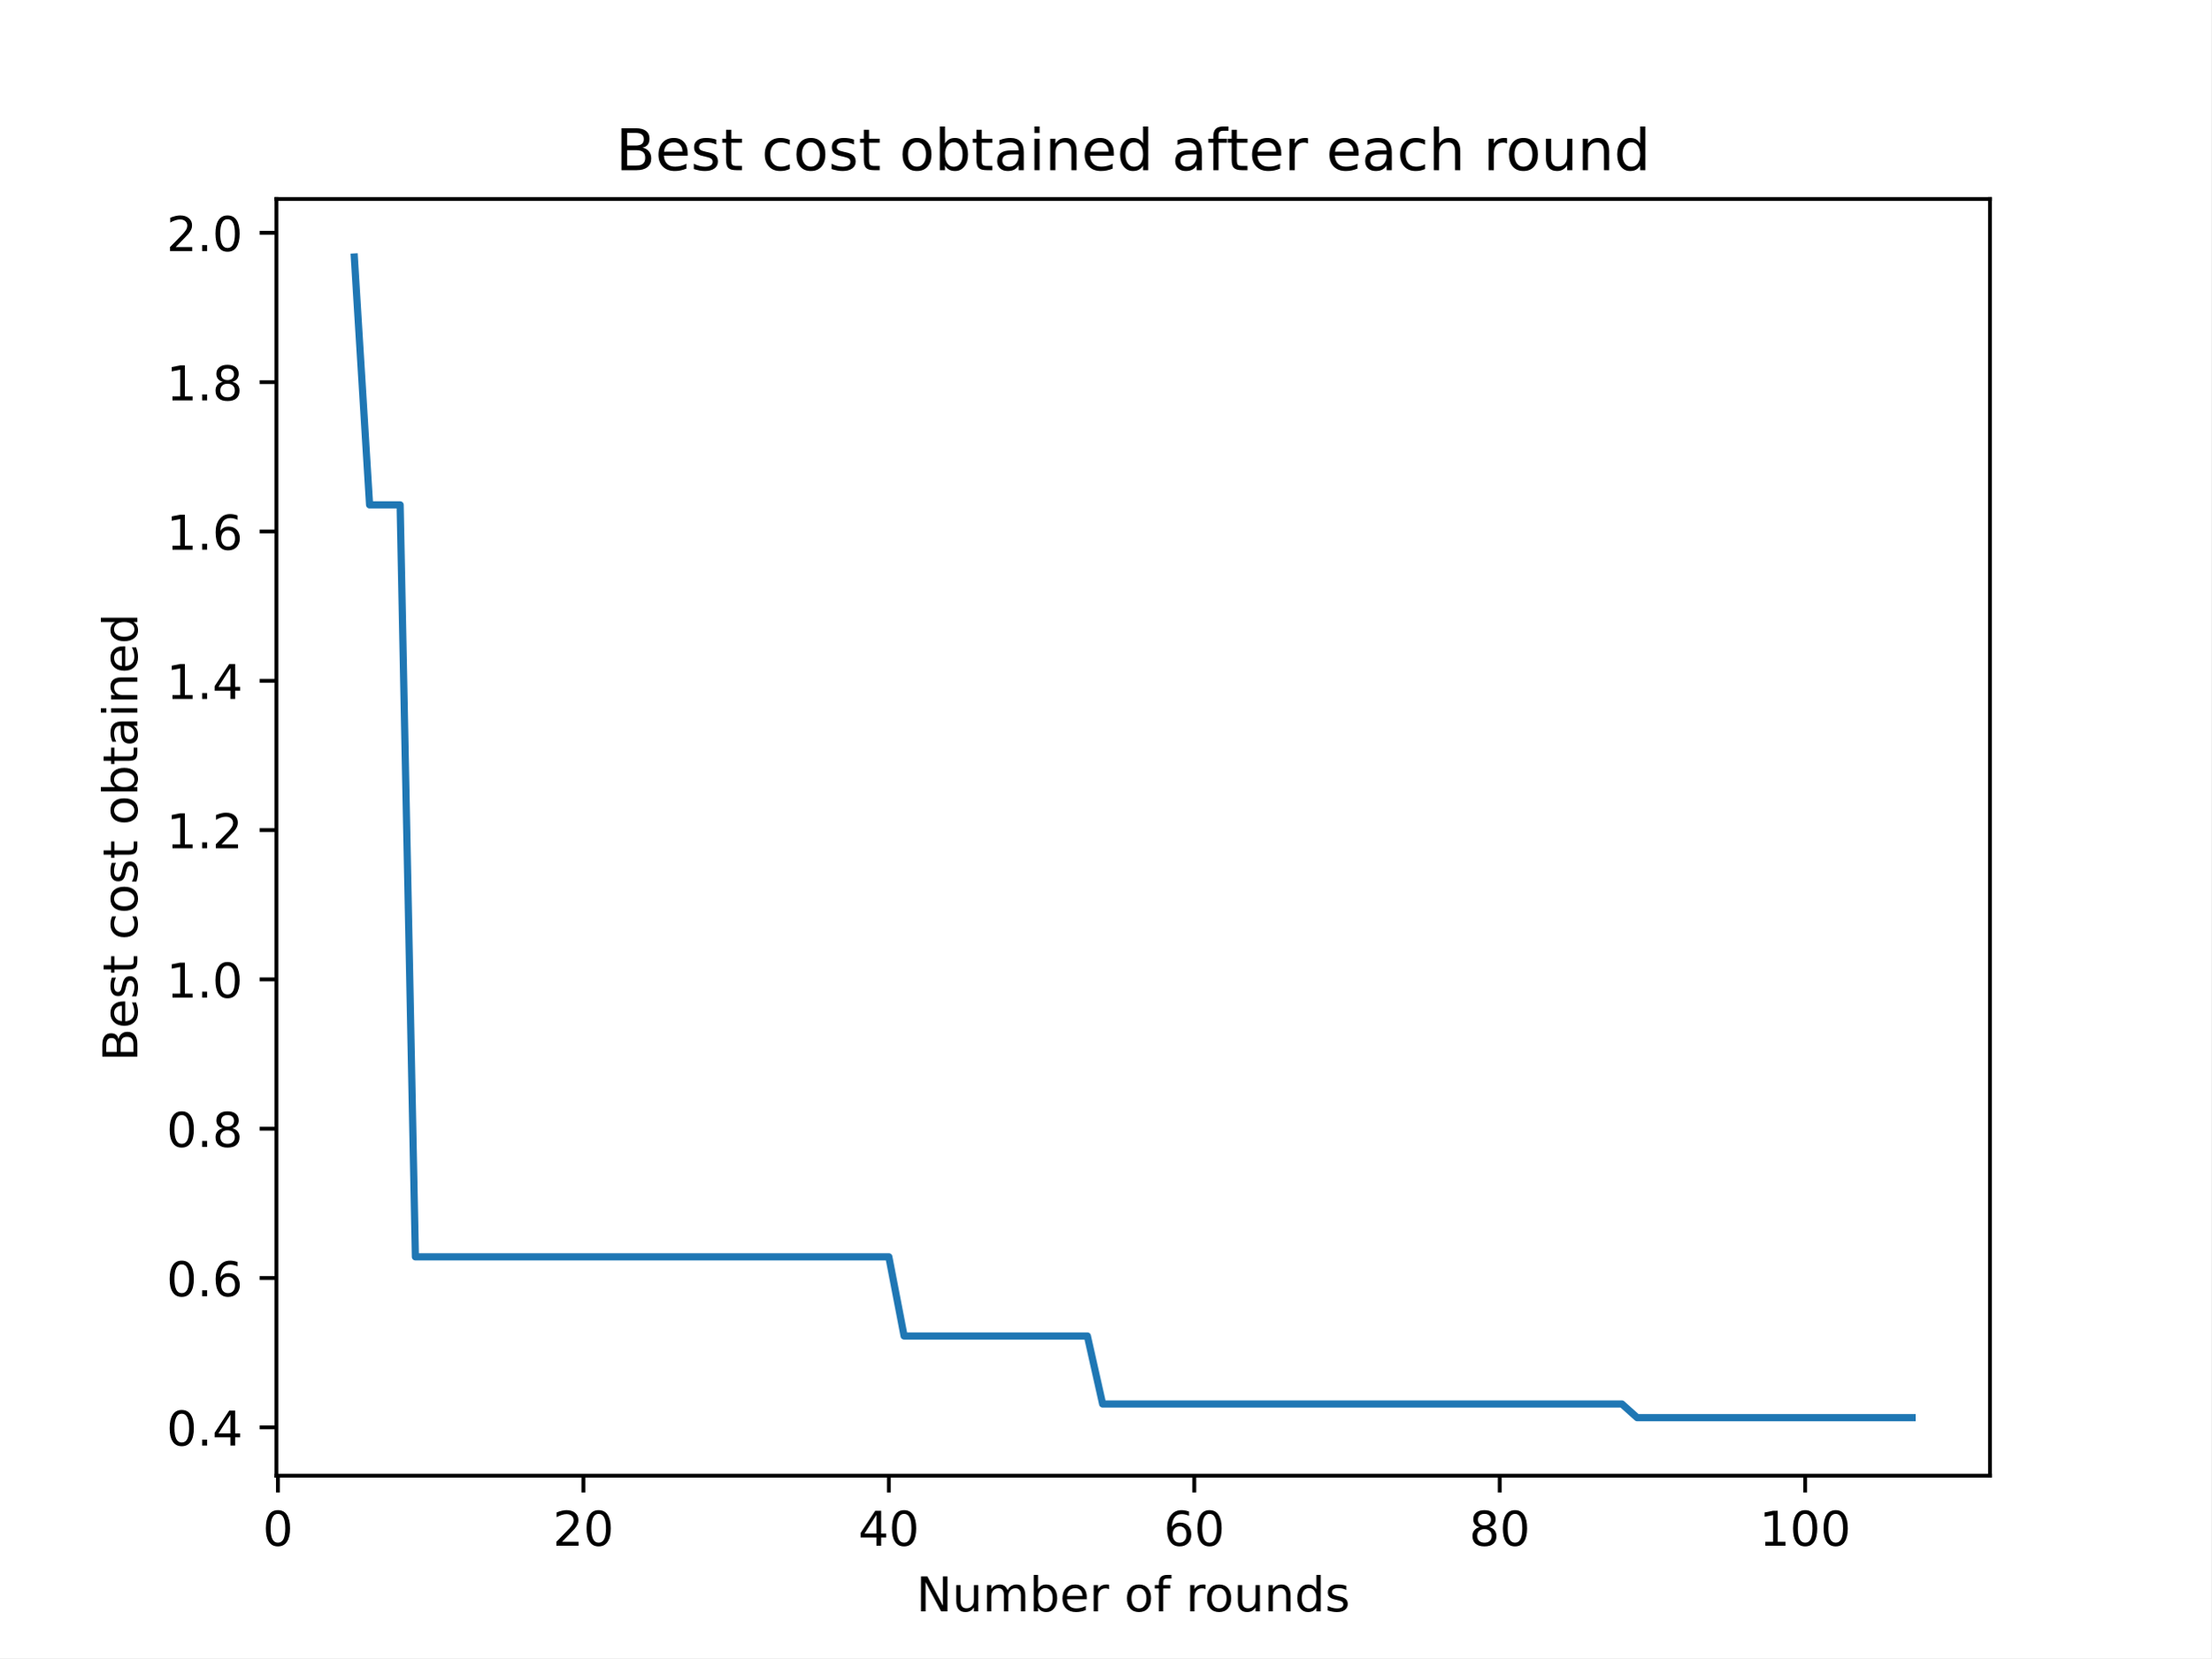
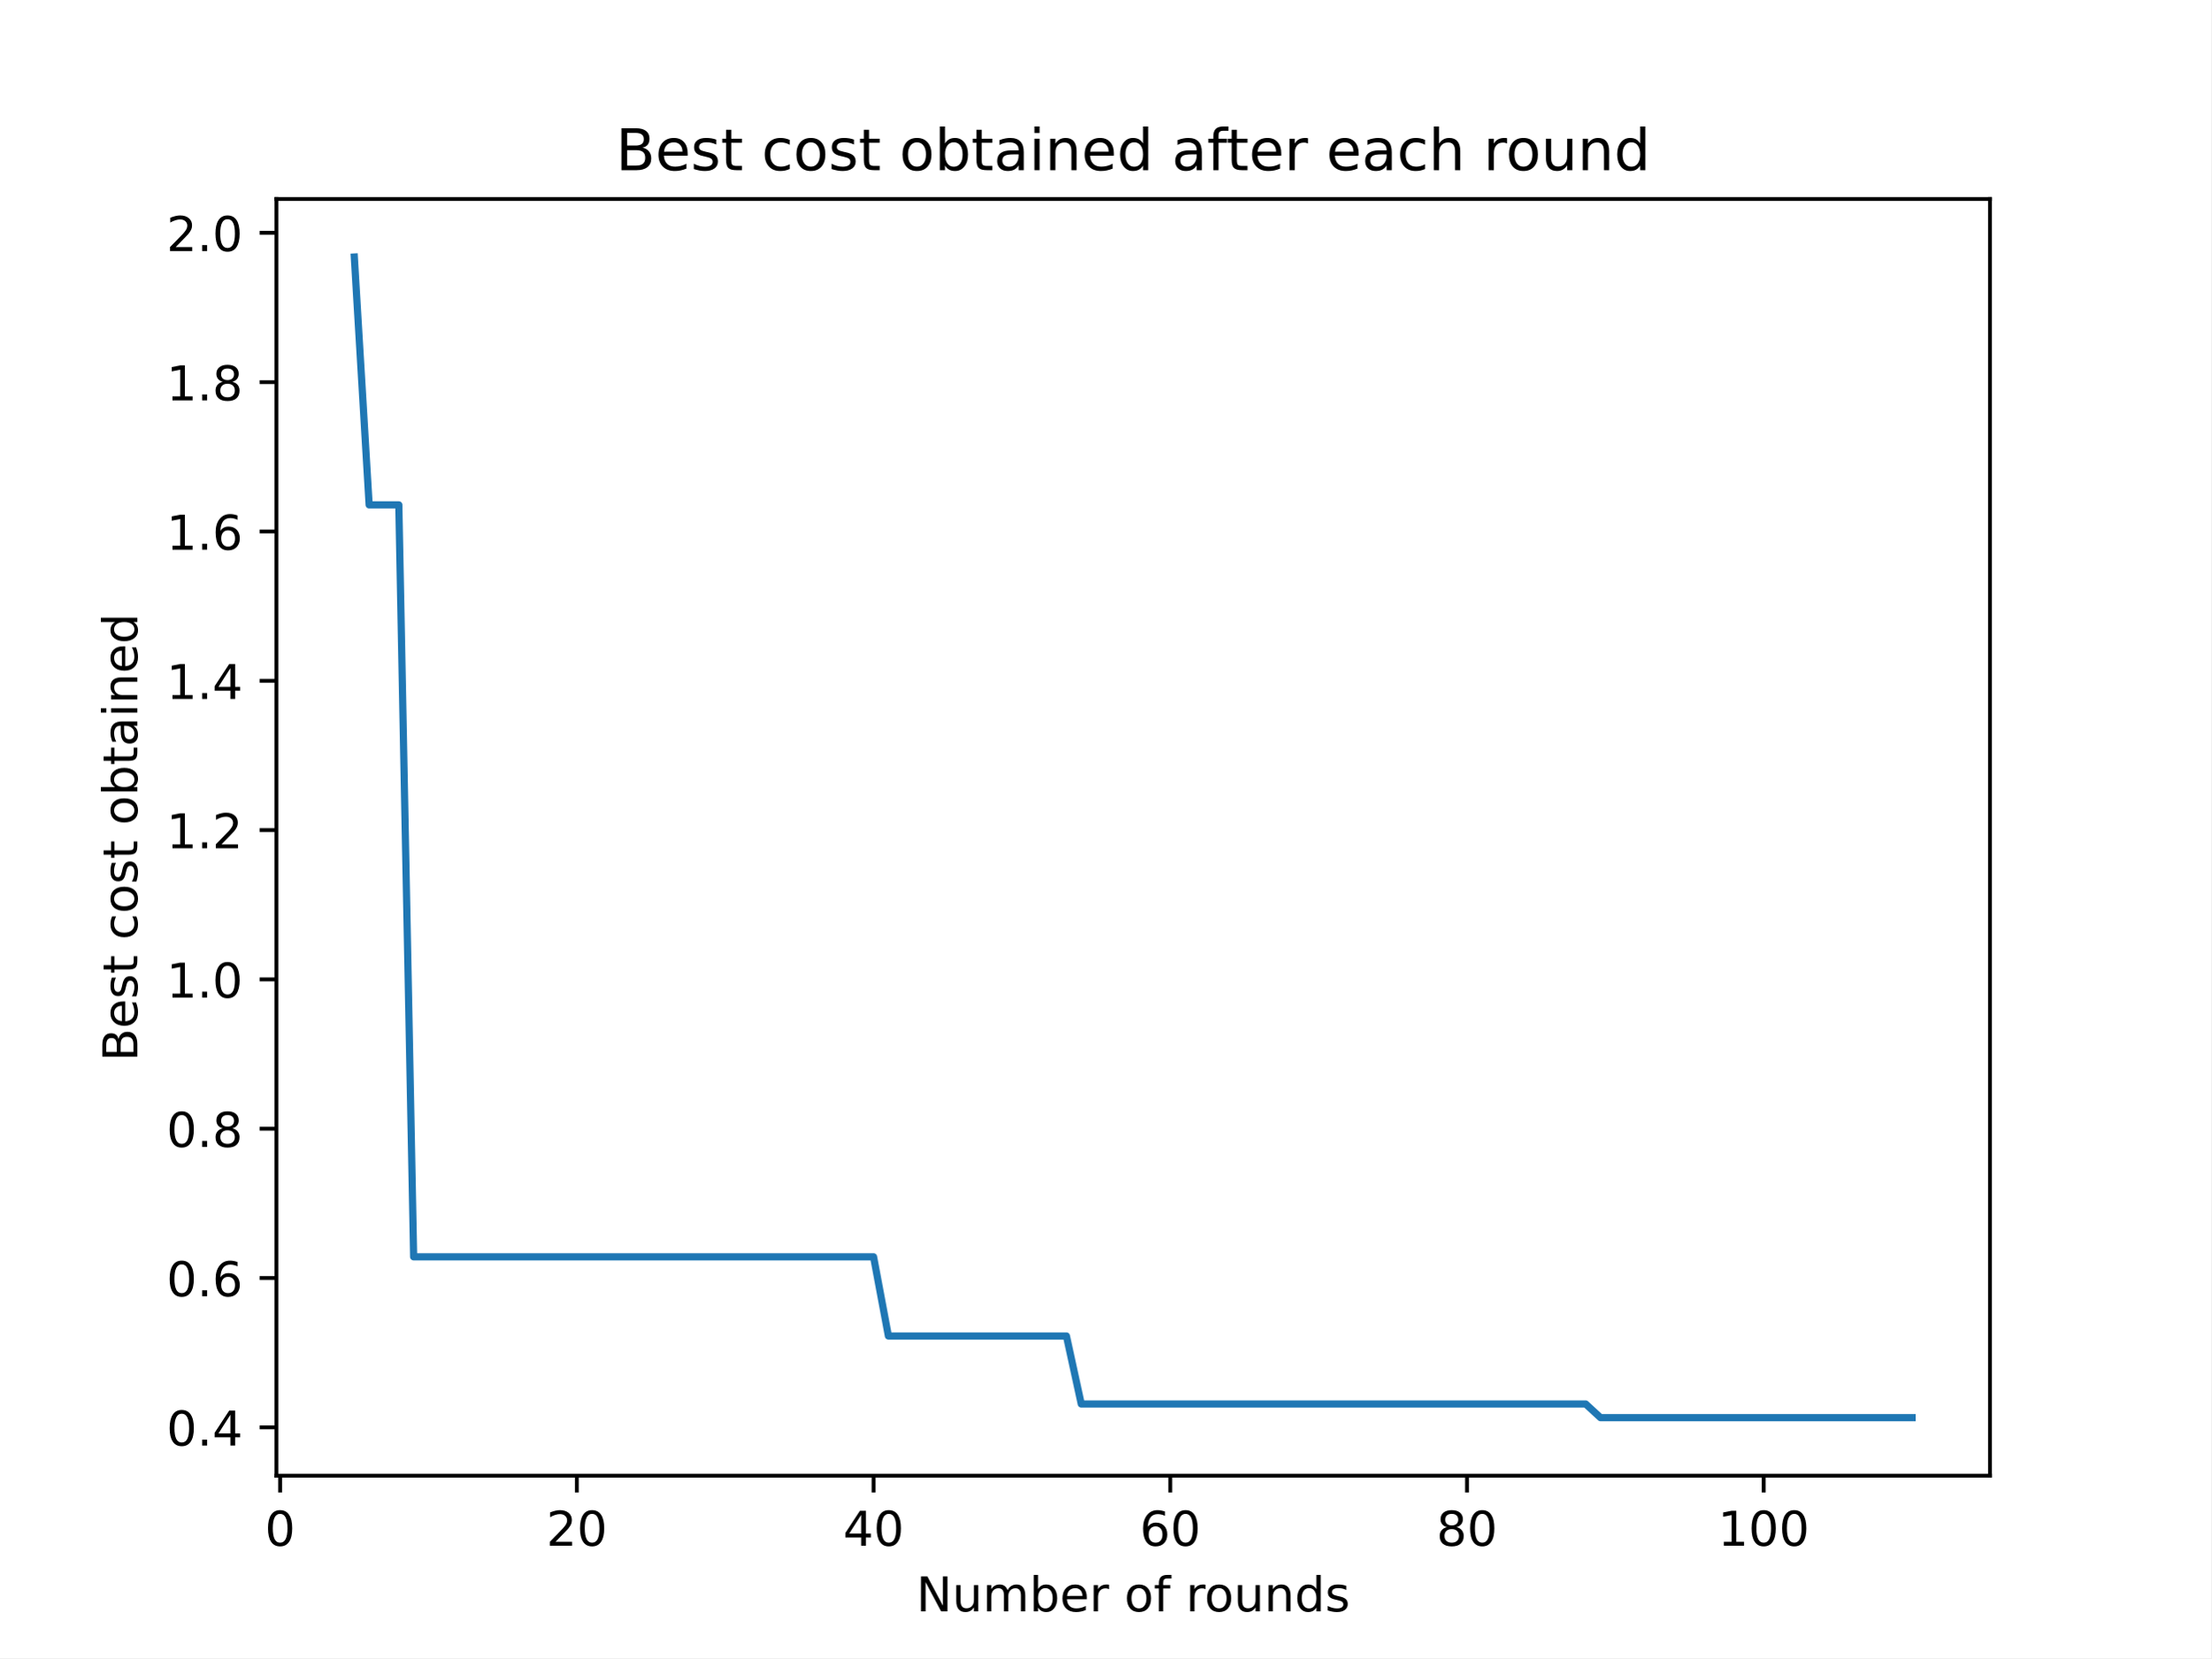
<svg xmlns="http://www.w3.org/2000/svg" xmlns:xlink="http://www.w3.org/1999/xlink" height="345.6pt" version="1.1" viewBox="0 0 460.8 345.6" width="460.8pt">
  <defs>
    <style type="text/css">*{stroke-linecap:butt;stroke-linejoin:round;}</style>
  </defs>
  <g id="figure_1">
    <g id="patch_1">
      <path d="M 0 345.6  L 460.8 345.6  L 460.8 0  L 0 0  z " style="fill:#ffffff;" />
    </g>
    <g id="axes_1">
      <g id="patch_2">
        <path d="M 57.6 307.584  L 414.72 307.584  L 414.72 41.472  L 57.6 41.472  z " style="fill:#ffffff;" />
      </g>
      <g id="matplotlib.axis_1">
        <g id="xtick_1">
          <g id="line2d_1">
            <defs>
-               <path d="M 0 0  L 0 3.5  " id="ma9a8dce4a8" style="stroke:#000000;stroke-width:0.8;" />
+               <path d="M 0 0  L 0 3.5  " id="m6121ec1917" style="stroke:#000000;stroke-width:0.8;" />
            </defs>
            <g>
-               <use style="stroke:#000000;stroke-width:0.8;" x="57.918" xlink:href="#ma9a8dce4a8" y="307.584" />
+               <use style="stroke:#000000;stroke-width:0.8;" x="58.373" xlink:href="#m6121ec1917" y="307.584" />
            </g>
          </g>
          <g id="text_1">
-             <g transform="translate(54.73704 322.1824)scale(0.1 -0.1)">
+             <g transform="translate(55.19174 322.1824)scale(0.1 -0.1)">
              <defs>
                <path d="M 2034 4250  Q 1547 4250 1301 3770  Q 1056 3291 1056 2328  Q 1056 1369 1301 889  Q 1547 409 2034 409  Q 2525 409 2770 889  Q 3016 1369 3016 2328  Q 3016 3291 2770 3770  Q 2525 4250 2034 4250  z M 2034 4750  Q 2819 4750 3233 4129  Q 3647 3509 3647 2328  Q 3647 1150 3233 529  Q 2819 -91 2034 -91  Q 1250 -91 836 529  Q 422 1150 422 2328  Q 422 3509 836 4129  Q 1250 4750 2034 4750  z " id="DejaVuSans-30" transform="scale(0.015625)" />
              </defs>
              <use xlink:href="#DejaVuSans-30" />
            </g>
          </g>
        </g>
        <g id="xtick_2">
          <g id="line2d_2">
            <g>
-               <use style="stroke:#000000;stroke-width:0.8;" x="121.576" xlink:href="#ma9a8dce4a8" y="307.584" />
+               <use style="stroke:#000000;stroke-width:0.8;" x="120.212" xlink:href="#m6121ec1917" y="307.584" />
            </g>
          </g>
          <g id="text_2">
-             <g transform="translate(115.2135 322.1824)scale(0.1 -0.1)">
+             <g transform="translate(113.8494 322.1824)scale(0.1 -0.1)">
              <defs>
                <path d="M 1228 531  L 3431 531  L 3431 0  L 469 0  L 469 531  Q 828 903 1448 1529  Q 2069 2156 2228 2338  Q 2531 2678 2651 2914  Q 2772 3150 2772 3378  Q 2772 3750 2511 3984  Q 2250 4219 1831 4219  Q 1534 4219 1204 4116  Q 875 4013 500 3803  L 500 4441  Q 881 4594 1212 4672  Q 1544 4750 1819 4750  Q 2544 4750 2975 4387  Q 3406 4025 3406 3419  Q 3406 3131 3298 2873  Q 3191 2616 2906 2266  Q 2828 2175 2409 1742  Q 1991 1309 1228 531  z " id="DejaVuSans-32" transform="scale(0.015625)" />
              </defs>
              <use xlink:href="#DejaVuSans-32" />
              <use x="63.623" xlink:href="#DejaVuSans-30" />
            </g>
          </g>
        </g>
        <g id="xtick_3">
          <g id="line2d_3">
            <g>
-               <use style="stroke:#000000;stroke-width:0.8;" x="185.234" xlink:href="#ma9a8dce4a8" y="307.584" />
+               <use style="stroke:#000000;stroke-width:0.8;" x="182.051" xlink:href="#m6121ec1917" y="307.584" />
            </g>
          </g>
          <g id="text_3">
-             <g transform="translate(178.8713 322.1824)scale(0.1 -0.1)">
+             <g transform="translate(175.6884 322.1824)scale(0.1 -0.1)">
              <defs>
                <path d="M 2419 4116  L 825 1625  L 2419 1625  L 2419 4116  z M 2253 4666  L 3047 4666  L 3047 1625  L 3713 1625  L 3713 1100  L 3047 1100  L 3047 0  L 2419 0  L 2419 1100  L 313 1100  L 313 1709  L 2253 4666  z " id="DejaVuSans-34" transform="scale(0.015625)" />
              </defs>
              <use xlink:href="#DejaVuSans-34" />
              <use x="63.623" xlink:href="#DejaVuSans-30" />
            </g>
          </g>
        </g>
        <g id="xtick_4">
          <g id="line2d_4">
            <g>
-               <use style="stroke:#000000;stroke-width:0.8;" x="248.892" xlink:href="#ma9a8dce4a8" y="307.584" />
+               <use style="stroke:#000000;stroke-width:0.8;" x="243.89" xlink:href="#m6121ec1917" y="307.584" />
            </g>
          </g>
          <g id="text_4">
-             <g transform="translate(242.5291 322.1824)scale(0.1 -0.1)">
+             <g transform="translate(237.5274 322.1824)scale(0.1 -0.1)">
              <defs>
                <path d="M 2113 2584  Q 1688 2584 1439 2293  Q 1191 2003 1191 1497  Q 1191 994 1439 701  Q 1688 409 2113 409  Q 2538 409 2786 701  Q 3034 994 3034 1497  Q 3034 2003 2786 2293  Q 2538 2584 2113 2584  z M 3366 4563  L 3366 3988  Q 3128 4100 2886 4159  Q 2644 4219 2406 4219  Q 1781 4219 1451 3797  Q 1122 3375 1075 2522  Q 1259 2794 1537 2939  Q 1816 3084 2150 3084  Q 2853 3084 3261 2657  Q 3669 2231 3669 1497  Q 3669 778 3244 343  Q 2819 -91 2113 -91  Q 1303 -91 875 529  Q 447 1150 447 2328  Q 447 3434 972 4092  Q 1497 4750 2381 4750  Q 2619 4750 2861 4703  Q 3103 4656 3366 4563  z " id="DejaVuSans-36" transform="scale(0.015625)" />
              </defs>
              <use xlink:href="#DejaVuSans-36" />
              <use x="63.623" xlink:href="#DejaVuSans-30" />
            </g>
          </g>
        </g>
        <g id="xtick_5">
          <g id="line2d_5">
            <g>
-               <use style="stroke:#000000;stroke-width:0.8;" x="312.549" xlink:href="#ma9a8dce4a8" y="307.584" />
+               <use style="stroke:#000000;stroke-width:0.8;" x="305.729" xlink:href="#m6121ec1917" y="307.584" />
            </g>
          </g>
          <g id="text_5">
-             <g transform="translate(306.1868 322.1824)scale(0.1 -0.1)">
+             <g transform="translate(299.3663 322.1824)scale(0.1 -0.1)">
              <defs>
                <path d="M 2034 2216  Q 1584 2216 1326 1975  Q 1069 1734 1069 1313  Q 1069 891 1326 650  Q 1584 409 2034 409  Q 2484 409 2743 651  Q 3003 894 3003 1313  Q 3003 1734 2745 1975  Q 2488 2216 2034 2216  z M 1403 2484  Q 997 2584 770 2862  Q 544 3141 544 3541  Q 544 4100 942 4425  Q 1341 4750 2034 4750  Q 2731 4750 3128 4425  Q 3525 4100 3525 3541  Q 3525 3141 3298 2862  Q 3072 2584 2669 2484  Q 3125 2378 3379 2068  Q 3634 1759 3634 1313  Q 3634 634 3220 271  Q 2806 -91 2034 -91  Q 1263 -91 848 271  Q 434 634 434 1313  Q 434 1759 690 2068  Q 947 2378 1403 2484  z M 1172 3481  Q 1172 3119 1398 2916  Q 1625 2713 2034 2713  Q 2441 2713 2670 2916  Q 2900 3119 2900 3481  Q 2900 3844 2670 4047  Q 2441 4250 2034 4250  Q 1625 4250 1398 4047  Q 1172 3844 1172 3481  z " id="DejaVuSans-38" transform="scale(0.015625)" />
              </defs>
              <use xlink:href="#DejaVuSans-38" />
              <use x="63.623" xlink:href="#DejaVuSans-30" />
            </g>
          </g>
        </g>
        <g id="xtick_6">
          <g id="line2d_6">
            <g>
-               <use style="stroke:#000000;stroke-width:0.8;" x="376.207" xlink:href="#ma9a8dce4a8" y="307.584" />
+               <use style="stroke:#000000;stroke-width:0.8;" x="367.568" xlink:href="#m6121ec1917" y="307.584" />
            </g>
          </g>
          <g id="text_6">
-             <g transform="translate(366.6633 322.1824)scale(0.1 -0.1)">
+             <g transform="translate(358.024 322.1824)scale(0.1 -0.1)">
              <defs>
                <path d="M 794 531  L 1825 531  L 1825 4091  L 703 3866  L 703 4441  L 1819 4666  L 2450 4666  L 2450 531  L 3481 531  L 3481 0  L 794 0  L 794 531  z " id="DejaVuSans-31" transform="scale(0.015625)" />
              </defs>
              <use xlink:href="#DejaVuSans-31" />
              <use x="63.623" xlink:href="#DejaVuSans-30" />
              <use x="127.246" xlink:href="#DejaVuSans-30" />
            </g>
          </g>
        </g>
        <g id="text_7">
          <g transform="translate(190.9577 335.8606)scale(0.1 -0.1)">
            <defs>
              <path d="M 628 4666  L 1478 4666  L 3547 763  L 3547 4666  L 4159 4666  L 4159 0  L 3309 0  L 1241 3903  L 1241 0  L 628 0  L 628 4666  z " id="DejaVuSans-4e" transform="scale(0.015625)" />
              <path d="M 544 1381  L 544 3500  L 1119 3500  L 1119 1403  Q 1119 906 1312 657  Q 1506 409 1894 409  Q 2359 409 2629 706  Q 2900 1003 2900 1516  L 2900 3500  L 3475 3500  L 3475 0  L 2900 0  L 2900 538  Q 2691 219 2414 64  Q 2138 -91 1772 -91  Q 1169 -91 856 284  Q 544 659 544 1381  z M 1991 3584  L 1991 3584  z " id="DejaVuSans-75" transform="scale(0.015625)" />
              <path d="M 3328 2828  Q 3544 3216 3844 3400  Q 4144 3584 4550 3584  Q 5097 3584 5394 3201  Q 5691 2819 5691 2113  L 5691 0  L 5113 0  L 5113 2094  Q 5113 2597 4934 2840  Q 4756 3084 4391 3084  Q 3944 3084 3684 2787  Q 3425 2491 3425 1978  L 3425 0  L 2847 0  L 2847 2094  Q 2847 2600 2669 2842  Q 2491 3084 2119 3084  Q 1678 3084 1418 2786  Q 1159 2488 1159 1978  L 1159 0  L 581 0  L 581 3500  L 1159 3500  L 1159 2956  Q 1356 3278 1631 3431  Q 1906 3584 2284 3584  Q 2666 3584 2933 3390  Q 3200 3197 3328 2828  z " id="DejaVuSans-6d" transform="scale(0.015625)" />
              <path d="M 3116 1747  Q 3116 2381 2855 2742  Q 2594 3103 2138 3103  Q 1681 3103 1420 2742  Q 1159 2381 1159 1747  Q 1159 1113 1420 752  Q 1681 391 2138 391  Q 2594 391 2855 752  Q 3116 1113 3116 1747  z M 1159 2969  Q 1341 3281 1617 3432  Q 1894 3584 2278 3584  Q 2916 3584 3314 3078  Q 3713 2572 3713 1747  Q 3713 922 3314 415  Q 2916 -91 2278 -91  Q 1894 -91 1617 61  Q 1341 213 1159 525  L 1159 0  L 581 0  L 581 4863  L 1159 4863  L 1159 2969  z " id="DejaVuSans-62" transform="scale(0.015625)" />
              <path d="M 3597 1894  L 3597 1613  L 953 1613  Q 991 1019 1311 708  Q 1631 397 2203 397  Q 2534 397 2845 478  Q 3156 559 3463 722  L 3463 178  Q 3153 47 2828 -22  Q 2503 -91 2169 -91  Q 1331 -91 842 396  Q 353 884 353 1716  Q 353 2575 817 3079  Q 1281 3584 2069 3584  Q 2775 3584 3186 3129  Q 3597 2675 3597 1894  z M 3022 2063  Q 3016 2534 2758 2815  Q 2500 3097 2075 3097  Q 1594 3097 1305 2825  Q 1016 2553 972 2059  L 3022 2063  z " id="DejaVuSans-65" transform="scale(0.015625)" />
              <path d="M 2631 2963  Q 2534 3019 2420 3045  Q 2306 3072 2169 3072  Q 1681 3072 1420 2755  Q 1159 2438 1159 1844  L 1159 0  L 581 0  L 581 3500  L 1159 3500  L 1159 2956  Q 1341 3275 1631 3429  Q 1922 3584 2338 3584  Q 2397 3584 2469 3576  Q 2541 3569 2628 3553  L 2631 2963  z " id="DejaVuSans-72" transform="scale(0.015625)" />
              <path id="DejaVuSans-20" transform="scale(0.015625)" />
              <path d="M 1959 3097  Q 1497 3097 1228 2736  Q 959 2375 959 1747  Q 959 1119 1226 758  Q 1494 397 1959 397  Q 2419 397 2687 759  Q 2956 1122 2956 1747  Q 2956 2369 2687 2733  Q 2419 3097 1959 3097  z M 1959 3584  Q 2709 3584 3137 3096  Q 3566 2609 3566 1747  Q 3566 888 3137 398  Q 2709 -91 1959 -91  Q 1206 -91 779 398  Q 353 888 353 1747  Q 353 2609 779 3096  Q 1206 3584 1959 3584  z " id="DejaVuSans-6f" transform="scale(0.015625)" />
              <path d="M 2375 4863  L 2375 4384  L 1825 4384  Q 1516 4384 1395 4259  Q 1275 4134 1275 3809  L 1275 3500  L 2222 3500  L 2222 3053  L 1275 3053  L 1275 0  L 697 0  L 697 3053  L 147 3053  L 147 3500  L 697 3500  L 697 3744  Q 697 4328 969 4595  Q 1241 4863 1831 4863  L 2375 4863  z " id="DejaVuSans-66" transform="scale(0.015625)" />
              <path d="M 3513 2113  L 3513 0  L 2938 0  L 2938 2094  Q 2938 2591 2744 2837  Q 2550 3084 2163 3084  Q 1697 3084 1428 2787  Q 1159 2491 1159 1978  L 1159 0  L 581 0  L 581 3500  L 1159 3500  L 1159 2956  Q 1366 3272 1645 3428  Q 1925 3584 2291 3584  Q 2894 3584 3203 3211  Q 3513 2838 3513 2113  z " id="DejaVuSans-6e" transform="scale(0.015625)" />
              <path d="M 2906 2969  L 2906 4863  L 3481 4863  L 3481 0  L 2906 0  L 2906 525  Q 2725 213 2448 61  Q 2172 -91 1784 -91  Q 1150 -91 751 415  Q 353 922 353 1747  Q 353 2572 751 3078  Q 1150 3584 1784 3584  Q 2172 3584 2448 3432  Q 2725 3281 2906 2969  z M 947 1747  Q 947 1113 1208 752  Q 1469 391 1925 391  Q 2381 391 2643 752  Q 2906 1113 2906 1747  Q 2906 2381 2643 2742  Q 2381 3103 1925 3103  Q 1469 3103 1208 2742  Q 947 2381 947 1747  z " id="DejaVuSans-64" transform="scale(0.015625)" />
              <path d="M 2834 3397  L 2834 2853  Q 2591 2978 2328 3040  Q 2066 3103 1784 3103  Q 1356 3103 1142 2972  Q 928 2841 928 2578  Q 928 2378 1081 2264  Q 1234 2150 1697 2047  L 1894 2003  Q 2506 1872 2764 1633  Q 3022 1394 3022 966  Q 3022 478 2636 193  Q 2250 -91 1575 -91  Q 1294 -91 989 -36  Q 684 19 347 128  L 347 722  Q 666 556 975 473  Q 1284 391 1588 391  Q 1994 391 2212 530  Q 2431 669 2431 922  Q 2431 1156 2273 1281  Q 2116 1406 1581 1522  L 1381 1569  Q 847 1681 609 1914  Q 372 2147 372 2553  Q 372 3047 722 3315  Q 1072 3584 1716 3584  Q 2034 3584 2315 3537  Q 2597 3491 2834 3397  z " id="DejaVuSans-73" transform="scale(0.015625)" />
            </defs>
            <use xlink:href="#DejaVuSans-4e" />
            <use x="74.805" xlink:href="#DejaVuSans-75" />
            <use x="138.184" xlink:href="#DejaVuSans-6d" />
            <use x="235.596" xlink:href="#DejaVuSans-62" />
            <use x="299.072" xlink:href="#DejaVuSans-65" />
            <use x="360.596" xlink:href="#DejaVuSans-72" />
            <use x="401.709" xlink:href="#DejaVuSans-20" />
            <use x="433.496" xlink:href="#DejaVuSans-6f" />
            <use x="494.678" xlink:href="#DejaVuSans-66" />
            <use x="529.883" xlink:href="#DejaVuSans-20" />
            <use x="561.67" xlink:href="#DejaVuSans-72" />
            <use x="600.533" xlink:href="#DejaVuSans-6f" />
            <use x="661.715" xlink:href="#DejaVuSans-75" />
            <use x="725.094" xlink:href="#DejaVuSans-6e" />
            <use x="788.473" xlink:href="#DejaVuSans-64" />
            <use x="851.949" xlink:href="#DejaVuSans-73" />
          </g>
        </g>
      </g>
      <g id="matplotlib.axis_2">
        <g id="ytick_1">
          <g id="line2d_7">
            <defs>
-               <path d="M 0 0  L -3.5 0  " id="md7fb03646e" style="stroke:#000000;stroke-width:0.8;" />
+               <path d="M 0 0  L -3.5 0  " id="mfd246221f5" style="stroke:#000000;stroke-width:0.8;" />
            </defs>
            <g>
-               <use style="stroke:#000000;stroke-width:0.8;" x="57.6" xlink:href="#md7fb03646e" y="297.505" />
+               <use style="stroke:#000000;stroke-width:0.8;" x="57.6" xlink:href="#mfd246221f5" y="297.505" />
            </g>
          </g>
          <g id="text_8">
            <g transform="translate(34.69687 301.3041)scale(0.1 -0.1)">
              <defs>
                <path d="M 684 794  L 1344 794  L 1344 0  L 684 0  L 684 794  z " id="DejaVuSans-2e" transform="scale(0.015625)" />
              </defs>
              <use xlink:href="#DejaVuSans-30" />
              <use x="63.623" xlink:href="#DejaVuSans-2e" />
              <use x="95.41" xlink:href="#DejaVuSans-34" />
            </g>
          </g>
        </g>
        <g id="ytick_2">
          <g id="line2d_8">
            <g>
-               <use style="stroke:#000000;stroke-width:0.8;" x="57.6" xlink:href="#md7fb03646e" y="266.382" />
+               <use style="stroke:#000000;stroke-width:0.8;" x="57.6" xlink:href="#mfd246221f5" y="266.382" />
            </g>
          </g>
          <g id="text_9">
            <g transform="translate(34.69687 270.1813)scale(0.1 -0.1)">
              <use xlink:href="#DejaVuSans-30" />
              <use x="63.623" xlink:href="#DejaVuSans-2e" />
              <use x="95.41" xlink:href="#DejaVuSans-36" />
            </g>
          </g>
        </g>
        <g id="ytick_3">
          <g id="line2d_9">
            <g>
-               <use style="stroke:#000000;stroke-width:0.8;" x="57.6" xlink:href="#md7fb03646e" y="235.259" />
+               <use style="stroke:#000000;stroke-width:0.8;" x="57.6" xlink:href="#mfd246221f5" y="235.259" />
            </g>
          </g>
          <g id="text_10">
            <g transform="translate(34.69687 239.0586)scale(0.1 -0.1)">
              <use xlink:href="#DejaVuSans-30" />
              <use x="63.623" xlink:href="#DejaVuSans-2e" />
              <use x="95.41" xlink:href="#DejaVuSans-38" />
            </g>
          </g>
        </g>
        <g id="ytick_4">
          <g id="line2d_10">
            <g>
-               <use style="stroke:#000000;stroke-width:0.8;" x="57.6" xlink:href="#md7fb03646e" y="204.137" />
+               <use style="stroke:#000000;stroke-width:0.8;" x="57.6" xlink:href="#mfd246221f5" y="204.137" />
            </g>
          </g>
          <g id="text_11">
            <g transform="translate(34.69687 207.9359)scale(0.1 -0.1)">
              <use xlink:href="#DejaVuSans-31" />
              <use x="63.623" xlink:href="#DejaVuSans-2e" />
              <use x="95.41" xlink:href="#DejaVuSans-30" />
            </g>
          </g>
        </g>
        <g id="ytick_5">
          <g id="line2d_11">
            <g>
-               <use style="stroke:#000000;stroke-width:0.8;" x="57.6" xlink:href="#md7fb03646e" y="173.014" />
+               <use style="stroke:#000000;stroke-width:0.8;" x="57.6" xlink:href="#mfd246221f5" y="173.014" />
            </g>
          </g>
          <g id="text_12">
            <g transform="translate(34.69687 176.8132)scale(0.1 -0.1)">
              <use xlink:href="#DejaVuSans-31" />
              <use x="63.623" xlink:href="#DejaVuSans-2e" />
              <use x="95.41" xlink:href="#DejaVuSans-32" />
            </g>
          </g>
        </g>
        <g id="ytick_6">
          <g id="line2d_12">
            <g>
-               <use style="stroke:#000000;stroke-width:0.8;" x="57.6" xlink:href="#md7fb03646e" y="141.891" />
+               <use style="stroke:#000000;stroke-width:0.8;" x="57.6" xlink:href="#mfd246221f5" y="141.891" />
            </g>
          </g>
          <g id="text_13">
            <g transform="translate(34.69687 145.6905)scale(0.1 -0.1)">
              <use xlink:href="#DejaVuSans-31" />
              <use x="63.623" xlink:href="#DejaVuSans-2e" />
              <use x="95.41" xlink:href="#DejaVuSans-34" />
            </g>
          </g>
        </g>
        <g id="ytick_7">
          <g id="line2d_13">
            <g>
-               <use style="stroke:#000000;stroke-width:0.8;" x="57.6" xlink:href="#md7fb03646e" y="110.769" />
+               <use style="stroke:#000000;stroke-width:0.8;" x="57.6" xlink:href="#mfd246221f5" y="110.769" />
            </g>
          </g>
          <g id="text_14">
            <g transform="translate(34.69687 114.5678)scale(0.1 -0.1)">
              <use xlink:href="#DejaVuSans-31" />
              <use x="63.623" xlink:href="#DejaVuSans-2e" />
              <use x="95.41" xlink:href="#DejaVuSans-36" />
            </g>
          </g>
        </g>
        <g id="ytick_8">
          <g id="line2d_14">
            <g>
-               <use style="stroke:#000000;stroke-width:0.8;" x="57.6" xlink:href="#md7fb03646e" y="79.646" />
+               <use style="stroke:#000000;stroke-width:0.8;" x="57.6" xlink:href="#mfd246221f5" y="79.646" />
            </g>
          </g>
          <g id="text_15">
            <g transform="translate(34.69687 83.44506)scale(0.1 -0.1)">
              <use xlink:href="#DejaVuSans-31" />
              <use x="63.623" xlink:href="#DejaVuSans-2e" />
              <use x="95.41" xlink:href="#DejaVuSans-38" />
            </g>
          </g>
        </g>
        <g id="ytick_9">
          <g id="line2d_15">
            <g>
-               <use style="stroke:#000000;stroke-width:0.8;" x="57.6" xlink:href="#md7fb03646e" y="48.523" />
+               <use style="stroke:#000000;stroke-width:0.8;" x="57.6" xlink:href="#mfd246221f5" y="48.523" />
            </g>
          </g>
          <g id="text_16">
            <g transform="translate(34.69687 52.32235)scale(0.1 -0.1)">
              <use xlink:href="#DejaVuSans-32" />
              <use x="63.623" xlink:href="#DejaVuSans-2e" />
              <use x="95.41" xlink:href="#DejaVuSans-30" />
            </g>
          </g>
        </g>
        <g id="text_17">
          <g transform="translate(28.61719 221.2178)rotate(-90)scale(0.1 -0.1)">
            <defs>
              <path d="M 1259 2228  L 1259 519  L 2272 519  Q 2781 519 3026 730  Q 3272 941 3272 1375  Q 3272 1813 3026 2020  Q 2781 2228 2272 2228  L 1259 2228  z M 1259 4147  L 1259 2741  L 2194 2741  Q 2656 2741 2882 2914  Q 3109 3088 3109 3444  Q 3109 3797 2882 3972  Q 2656 4147 2194 4147  L 1259 4147  z M 628 4666  L 2241 4666  Q 2963 4666 3353 4366  Q 3744 4066 3744 3513  Q 3744 3084 3544 2831  Q 3344 2578 2956 2516  Q 3422 2416 3680 2098  Q 3938 1781 3938 1306  Q 3938 681 3513 340  Q 3088 0 2303 0  L 628 0  L 628 4666  z " id="DejaVuSans-42" transform="scale(0.015625)" />
              <path d="M 1172 4494  L 1172 3500  L 2356 3500  L 2356 3053  L 1172 3053  L 1172 1153  Q 1172 725 1289 603  Q 1406 481 1766 481  L 2356 481  L 2356 0  L 1766 0  Q 1100 0 847 248  Q 594 497 594 1153  L 594 3053  L 172 3053  L 172 3500  L 594 3500  L 594 4494  L 1172 4494  z " id="DejaVuSans-74" transform="scale(0.015625)" />
              <path d="M 3122 3366  L 3122 2828  Q 2878 2963 2633 3030  Q 2388 3097 2138 3097  Q 1578 3097 1268 2742  Q 959 2388 959 1747  Q 959 1106 1268 751  Q 1578 397 2138 397  Q 2388 397 2633 464  Q 2878 531 3122 666  L 3122 134  Q 2881 22 2623 -34  Q 2366 -91 2075 -91  Q 1284 -91 818 406  Q 353 903 353 1747  Q 353 2603 823 3093  Q 1294 3584 2113 3584  Q 2378 3584 2631 3529  Q 2884 3475 3122 3366  z " id="DejaVuSans-63" transform="scale(0.015625)" />
              <path d="M 2194 1759  Q 1497 1759 1228 1600  Q 959 1441 959 1056  Q 959 750 1161 570  Q 1363 391 1709 391  Q 2188 391 2477 730  Q 2766 1069 2766 1631  L 2766 1759  L 2194 1759  z M 3341 1997  L 3341 0  L 2766 0  L 2766 531  Q 2569 213 2275 61  Q 1981 -91 1556 -91  Q 1019 -91 701 211  Q 384 513 384 1019  Q 384 1609 779 1909  Q 1175 2209 1959 2209  L 2766 2209  L 2766 2266  Q 2766 2663 2505 2880  Q 2244 3097 1772 3097  Q 1472 3097 1187 3025  Q 903 2953 641 2809  L 641 3341  Q 956 3463 1253 3523  Q 1550 3584 1831 3584  Q 2591 3584 2966 3190  Q 3341 2797 3341 1997  z " id="DejaVuSans-61" transform="scale(0.015625)" />
              <path d="M 603 3500  L 1178 3500  L 1178 0  L 603 0  L 603 3500  z M 603 4863  L 1178 4863  L 1178 4134  L 603 4134  L 603 4863  z " id="DejaVuSans-69" transform="scale(0.015625)" />
            </defs>
            <use xlink:href="#DejaVuSans-42" />
            <use x="68.604" xlink:href="#DejaVuSans-65" />
            <use x="130.127" xlink:href="#DejaVuSans-73" />
            <use x="182.227" xlink:href="#DejaVuSans-74" />
            <use x="221.436" xlink:href="#DejaVuSans-20" />
            <use x="253.223" xlink:href="#DejaVuSans-63" />
            <use x="308.203" xlink:href="#DejaVuSans-6f" />
            <use x="369.385" xlink:href="#DejaVuSans-73" />
            <use x="421.484" xlink:href="#DejaVuSans-74" />
            <use x="460.693" xlink:href="#DejaVuSans-20" />
            <use x="492.48" xlink:href="#DejaVuSans-6f" />
            <use x="553.662" xlink:href="#DejaVuSans-62" />
            <use x="617.139" xlink:href="#DejaVuSans-74" />
            <use x="656.348" xlink:href="#DejaVuSans-61" />
            <use x="717.627" xlink:href="#DejaVuSans-69" />
            <use x="745.41" xlink:href="#DejaVuSans-6e" />
            <use x="808.789" xlink:href="#DejaVuSans-65" />
            <use x="870.312" xlink:href="#DejaVuSans-64" />
          </g>
        </g>
      </g>
      <g id="line2d_16">
-         <path clip-path="url(#p3324df8464)" d="M 73.833 53.568  L 77.016 105.226  L 80.199 105.226  L 83.381 105.226  L 86.564 261.964  L 89.747 261.964  L 92.93 261.964  L 96.113 261.964  L 99.296 261.964  L 102.479 261.964  L 105.662 261.964  L 108.844 261.964  L 112.027 261.964  L 115.21 261.964  L 118.393 261.964  L 121.576 261.964  L 124.759 261.964  L 127.942 261.964  L 131.125 261.964  L 134.308 261.964  L 137.49 261.964  L 140.673 261.964  L 143.856 261.964  L 147.039 261.964  L 150.222 261.964  L 153.405 261.964  L 156.588 261.964  L 159.771 261.964  L 162.954 261.964  L 166.136 261.964  L 169.319 261.964  L 172.502 261.964  L 175.685 261.964  L 178.868 261.964  L 182.051 261.964  L 185.234 261.964  L 188.417 278.466  L 191.6 278.466  L 194.782 278.466  L 197.965 278.466  L 201.148 278.466  L 204.331 278.466  L 207.514 278.466  L 210.697 278.466  L 213.88 278.466  L 217.063 278.466  L 220.246 278.466  L 223.428 278.466  L 226.611 278.466  L 229.794 292.64  L 232.977 292.64  L 236.16 292.64  L 239.343 292.64  L 242.526 292.64  L 245.709 292.64  L 248.892 292.64  L 252.074 292.64  L 255.257 292.64  L 258.44 292.64  L 261.623 292.64  L 264.806 292.64  L 267.989 292.64  L 271.172 292.64  L 274.355 292.64  L 277.538 292.64  L 280.72 292.64  L 283.903 292.64  L 287.086 292.64  L 290.269 292.64  L 293.452 292.64  L 296.635 292.64  L 299.818 292.64  L 303.001 292.64  L 306.184 292.64  L 309.366 292.64  L 312.549 292.64  L 315.732 292.64  L 318.915 292.64  L 322.098 292.64  L 325.281 292.64  L 328.464 292.64  L 331.647 292.64  L 334.83 292.64  L 338.012 292.64  L 341.195 295.488  L 344.378 295.488  L 347.561 295.488  L 350.744 295.488  L 353.927 295.488  L 357.11 295.488  L 360.293 295.488  L 363.476 295.488  L 366.658 295.488  L 369.841 295.488  L 373.024 295.488  L 376.207 295.488  L 379.39 295.488  L 382.573 295.488  L 385.756 295.488  L 388.939 295.488  L 392.121 295.488  L 395.304 295.488  L 398.487 295.488  " style="fill:none;stroke:#1f77b4;stroke-linecap:square;stroke-width:1.5;" />
+         <path clip-path="url(#p4a703b558e)" d="M 73.833 53.568  L 76.925 105.226  L 80.017 105.226  L 83.109 105.226  L 86.201 261.964  L 89.292 261.964  L 92.384 261.964  L 95.476 261.964  L 98.568 261.964  L 101.66 261.964  L 104.752 261.964  L 107.844 261.964  L 110.936 261.964  L 114.028 261.964  L 117.12 261.964  L 120.212 261.964  L 123.304 261.964  L 126.396 261.964  L 129.488 261.964  L 132.58 261.964  L 135.672 261.964  L 138.764 261.964  L 141.856 261.964  L 144.948 261.964  L 148.039 261.964  L 151.131 261.964  L 154.223 261.964  L 157.315 261.964  L 160.407 261.964  L 163.499 261.964  L 166.591 261.964  L 169.683 261.964  L 172.775 261.964  L 175.867 261.964  L 178.959 261.964  L 182.051 261.964  L 185.143 278.466  L 188.235 278.466  L 191.327 278.466  L 194.419 278.466  L 197.511 278.466  L 200.603 278.466  L 203.695 278.466  L 206.786 278.466  L 209.878 278.466  L 212.97 278.466  L 216.062 278.466  L 219.154 278.466  L 222.246 278.466  L 225.338 292.64  L 228.43 292.64  L 231.522 292.64  L 234.614 292.64  L 237.706 292.64  L 240.798 292.64  L 243.89 292.64  L 246.982 292.64  L 250.074 292.64  L 253.166 292.64  L 256.258 292.64  L 259.35 292.64  L 262.442 292.64  L 265.534 292.64  L 268.625 292.64  L 271.717 292.64  L 274.809 292.64  L 277.901 292.64  L 280.993 292.64  L 284.085 292.64  L 287.177 292.64  L 290.269 292.64  L 293.361 292.64  L 296.453 292.64  L 299.545 292.64  L 302.637 292.64  L 305.729 292.64  L 308.821 292.64  L 311.913 292.64  L 315.005 292.64  L 318.097 292.64  L 321.189 292.64  L 324.281 292.64  L 327.372 292.64  L 330.464 292.64  L 333.556 295.488  L 336.648 295.488  L 339.74 295.488  L 342.832 295.488  L 345.924 295.488  L 349.016 295.488  L 352.108 295.488  L 355.2 295.488  L 358.292 295.488  L 361.384 295.488  L 364.476 295.488  L 367.568 295.488  L 370.66 295.488  L 373.752 295.488  L 376.844 295.488  L 379.936 295.488  L 383.028 295.488  L 386.119 295.488  L 389.211 295.488  L 392.303 295.488  L 395.395 295.488  L 398.487 295.488  " style="fill:none;stroke:#1f77b4;stroke-linecap:square;stroke-width:1.5;" />
      </g>
      <g id="patch_3">
        <path d="M 57.6 307.584  L 57.6 41.472  " style="fill:none;stroke:#000000;stroke-linecap:square;stroke-linejoin:miter;stroke-width:0.8;" />
      </g>
      <g id="patch_4">
        <path d="M 414.72 307.584  L 414.72 41.472  " style="fill:none;stroke:#000000;stroke-linecap:square;stroke-linejoin:miter;stroke-width:0.8;" />
      </g>
      <g id="patch_5">
        <path d="M 57.6 307.584  L 414.72 307.584  " style="fill:none;stroke:#000000;stroke-linecap:square;stroke-linejoin:miter;stroke-width:0.8;" />
      </g>
      <g id="patch_6">
        <path d="M 57.6 41.472  L 414.72 41.472  " style="fill:none;stroke:#000000;stroke-linecap:square;stroke-linejoin:miter;stroke-width:0.8;" />
      </g>
      <g id="text_18">
        <g transform="translate(128.3297 35.472)scale(0.12 -0.12)">
          <defs>
            <path d="M 3513 2113  L 3513 0  L 2938 0  L 2938 2094  Q 2938 2591 2744 2837  Q 2550 3084 2163 3084  Q 1697 3084 1428 2787  Q 1159 2491 1159 1978  L 1159 0  L 581 0  L 581 4863  L 1159 4863  L 1159 2956  Q 1366 3272 1645 3428  Q 1925 3584 2291 3584  Q 2894 3584 3203 3211  Q 3513 2838 3513 2113  z " id="DejaVuSans-68" transform="scale(0.015625)" />
          </defs>
          <use xlink:href="#DejaVuSans-42" />
          <use x="68.604" xlink:href="#DejaVuSans-65" />
          <use x="130.127" xlink:href="#DejaVuSans-73" />
          <use x="182.227" xlink:href="#DejaVuSans-74" />
          <use x="221.436" xlink:href="#DejaVuSans-20" />
          <use x="253.223" xlink:href="#DejaVuSans-63" />
          <use x="308.203" xlink:href="#DejaVuSans-6f" />
          <use x="369.385" xlink:href="#DejaVuSans-73" />
          <use x="421.484" xlink:href="#DejaVuSans-74" />
          <use x="460.693" xlink:href="#DejaVuSans-20" />
          <use x="492.48" xlink:href="#DejaVuSans-6f" />
          <use x="553.662" xlink:href="#DejaVuSans-62" />
          <use x="617.139" xlink:href="#DejaVuSans-74" />
          <use x="656.348" xlink:href="#DejaVuSans-61" />
          <use x="717.627" xlink:href="#DejaVuSans-69" />
          <use x="745.41" xlink:href="#DejaVuSans-6e" />
          <use x="808.789" xlink:href="#DejaVuSans-65" />
          <use x="870.312" xlink:href="#DejaVuSans-64" />
          <use x="933.789" xlink:href="#DejaVuSans-20" />
          <use x="965.576" xlink:href="#DejaVuSans-61" />
          <use x="1026.855" xlink:href="#DejaVuSans-66" />
          <use x="1060.311" xlink:href="#DejaVuSans-74" />
          <use x="1099.52" xlink:href="#DejaVuSans-65" />
          <use x="1161.043" xlink:href="#DejaVuSans-72" />
          <use x="1202.156" xlink:href="#DejaVuSans-20" />
          <use x="1233.943" xlink:href="#DejaVuSans-65" />
          <use x="1295.467" xlink:href="#DejaVuSans-61" />
          <use x="1356.746" xlink:href="#DejaVuSans-63" />
          <use x="1411.727" xlink:href="#DejaVuSans-68" />
          <use x="1475.105" xlink:href="#DejaVuSans-20" />
          <use x="1506.893" xlink:href="#DejaVuSans-72" />
          <use x="1545.756" xlink:href="#DejaVuSans-6f" />
          <use x="1606.938" xlink:href="#DejaVuSans-75" />
          <use x="1670.316" xlink:href="#DejaVuSans-6e" />
          <use x="1733.695" xlink:href="#DejaVuSans-64" />
        </g>
      </g>
    </g>
  </g>
  <defs>
-     <clipPath id="p3324df8464">
+     <clipPath id="p4a703b558e">
      <rect height="266.112" width="357.12" x="57.6" y="41.472" />
    </clipPath>
  </defs>
</svg>
